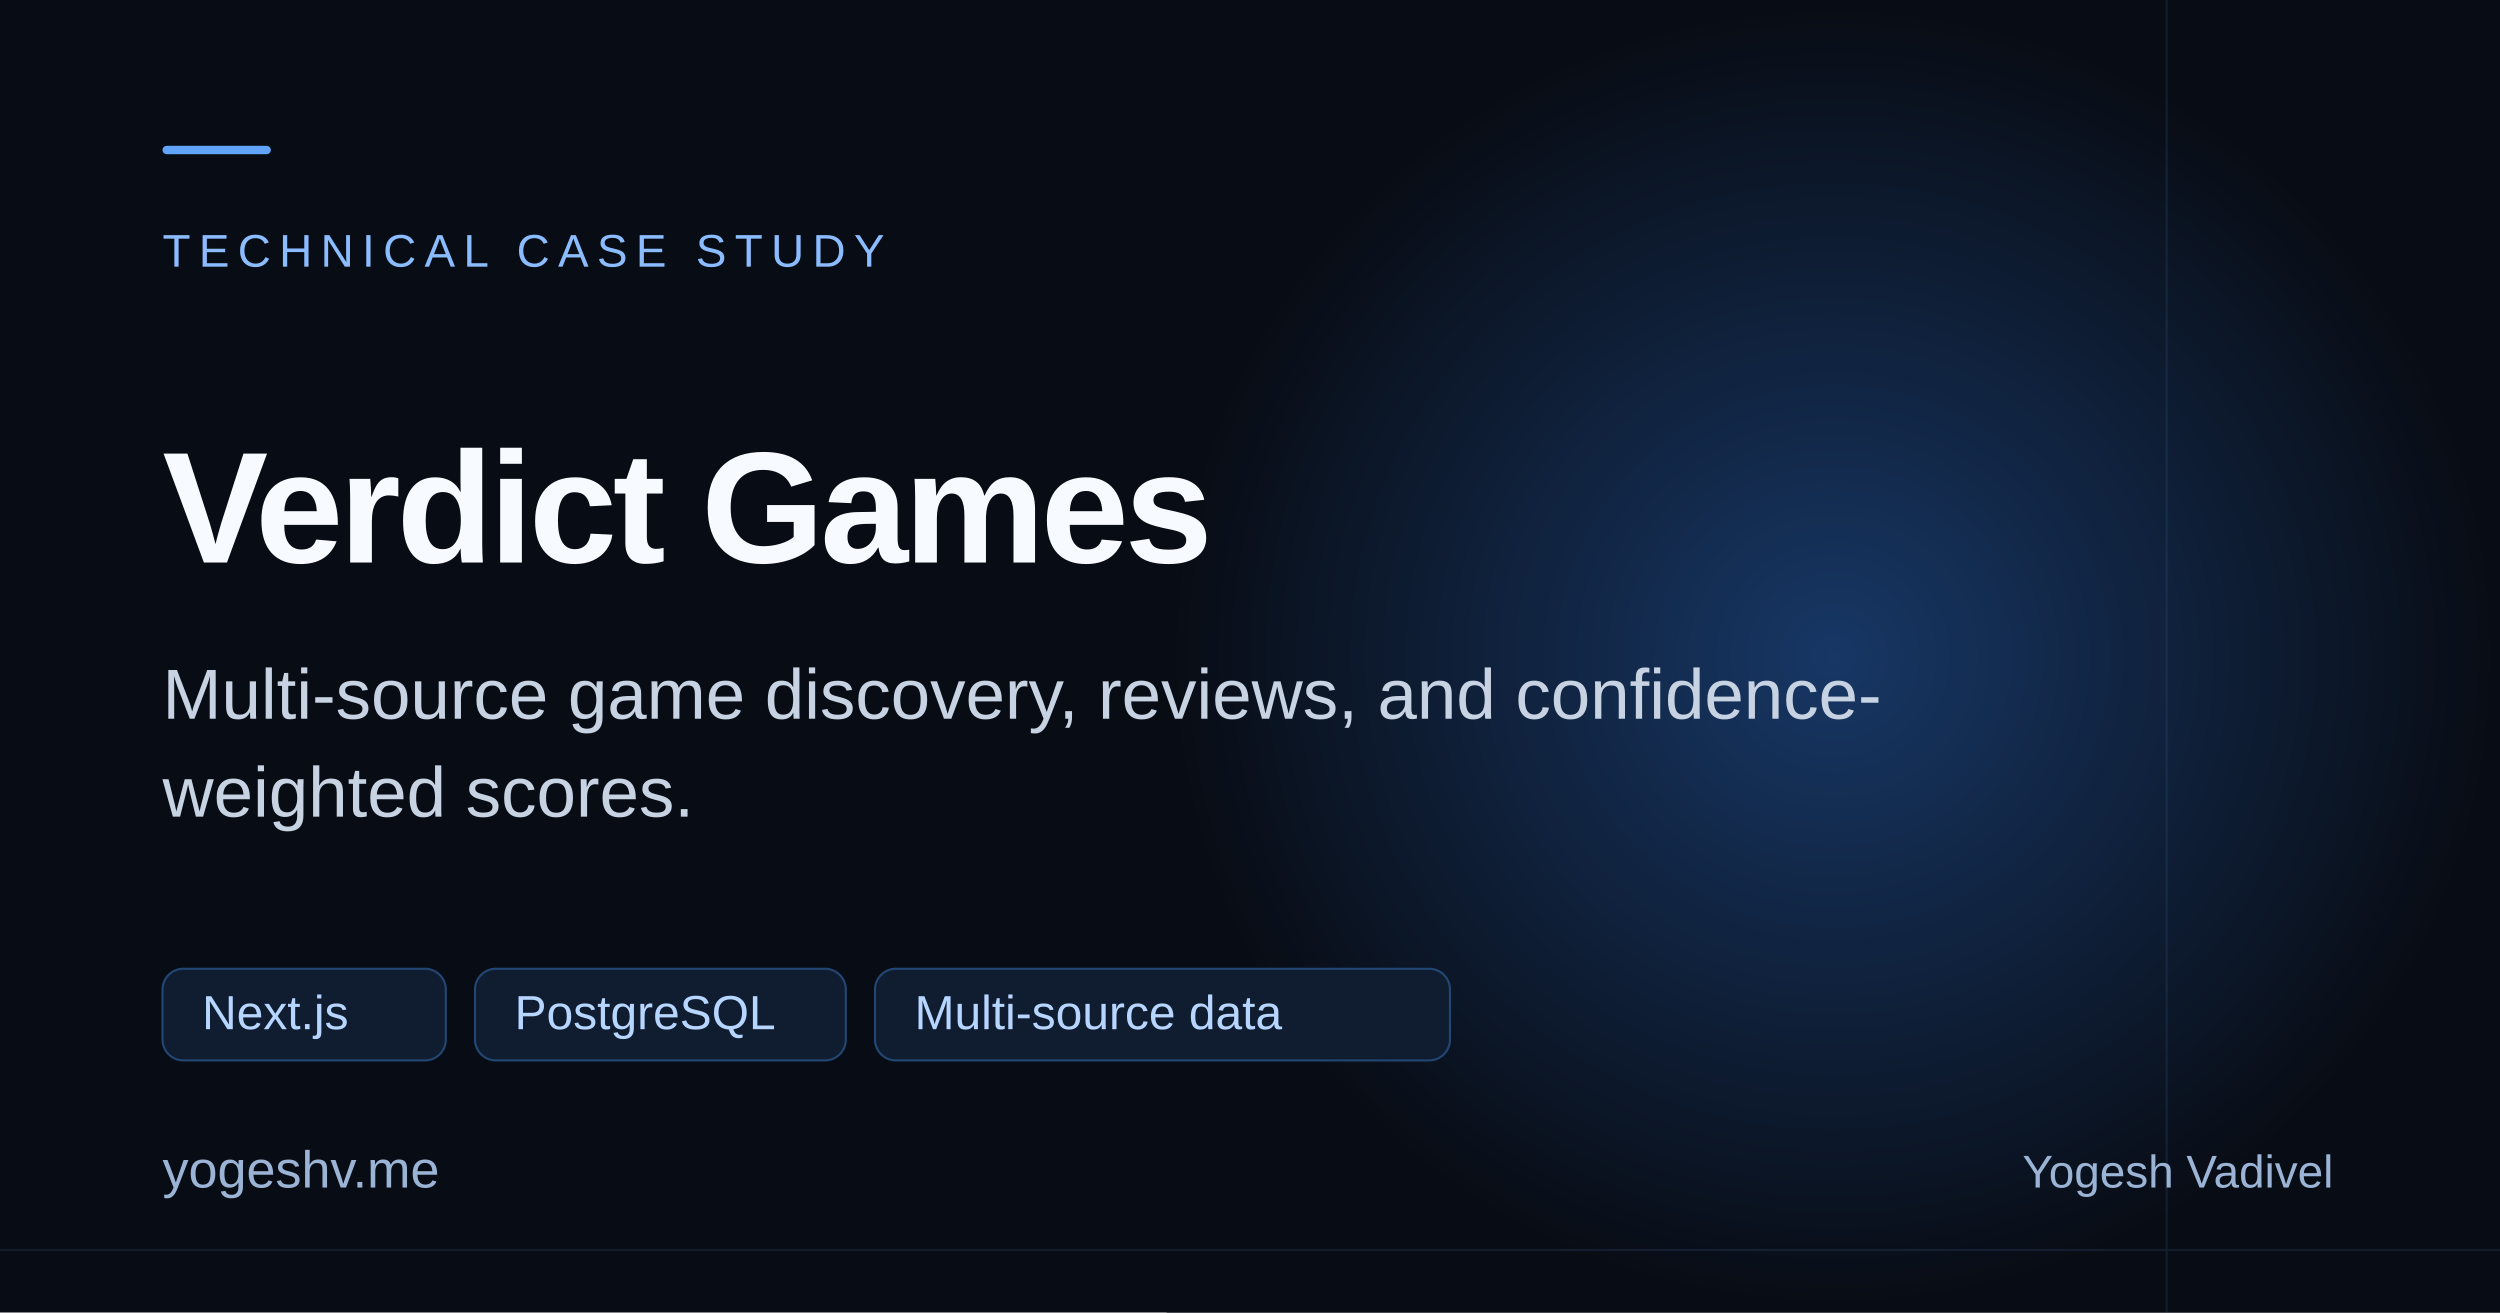
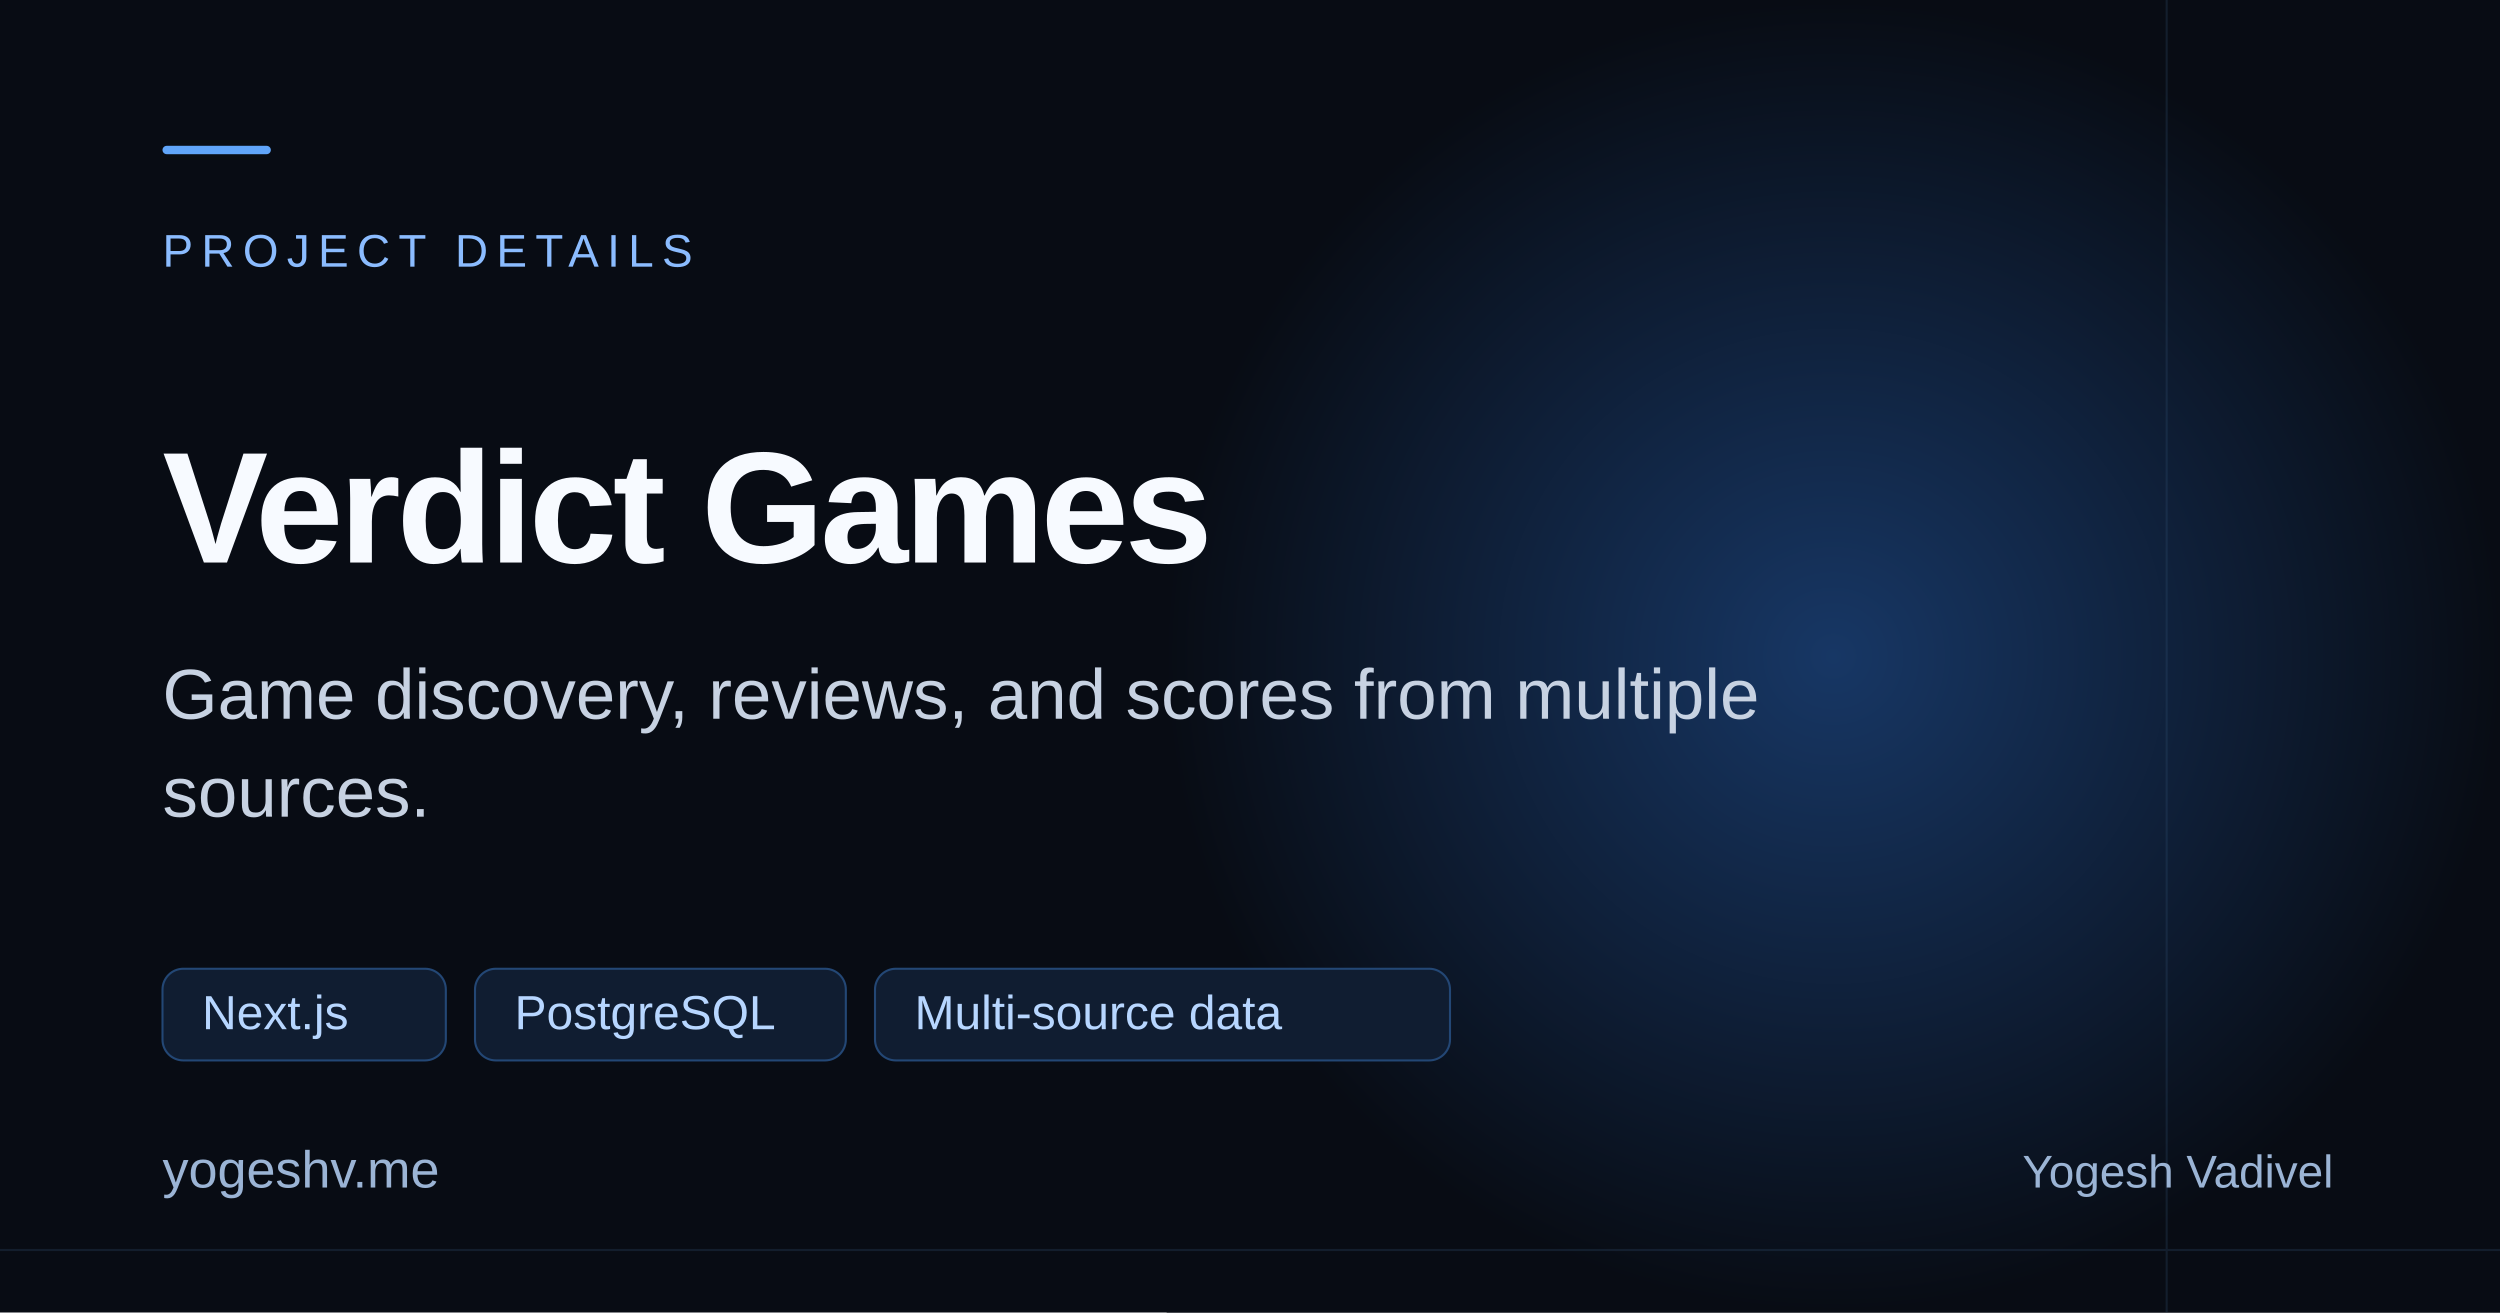
<svg xmlns="http://www.w3.org/2000/svg" width="1200" height="630" viewBox="0 0 1200 630" role="img" aria-label="Verdict Games by Yogesh Vadivel">
  <defs>
    <radialGradient id="glow">
      <stop stop-color="#173765" />
      <stop offset="1" stop-color="#080c14" />
    </radialGradient>
  </defs>
  <rect width="1200" height="630" fill="#080c14" />
  <rect x="560" width="640" height="630" fill="url(#glow)" />
  <path d="M0 600H1200M1040 0V630" stroke="#355479" stroke-opacity=".25" />
  <rect x="78" y="70" width="52" height="4" rx="2" fill="#60a5fa" />
  <g font-family="Arial, sans-serif">
-     <text x="78" y="128" font-size="22" letter-spacing="4" fill="#8bbcff">TECHNICAL CASE STUDY</text>
+     <text x="78" y="128" font-size="22" letter-spacing="4" fill="#8bbcff">PROJECT DETAILS</text>
    <text x="78" y="270" font-size="76" font-weight="700" letter-spacing="-2" fill="#f7faff">Verdict Games</text>
    <text x="78" y="345" font-size="34" fill="#c7d2e2">
-       <tspan x="78" dy="0">Multi-source game discovery, reviews, and confidence-</tspan>
-       <tspan x="78" dy="47">weighted scores.</tspan>
+       <tspan x="78" dy="0">Game discovery, reviews, and scores from multiple</tspan>
+       <tspan x="78" dy="47">sources.</tspan>
    </text>
    <rect x="78" y="465" width="136" height="44" rx="10" fill="#101d31" stroke="#234775" />
    <text x="97" y="494" fill="#b7d6ff" font-size="23">Next.js</text>
    <rect x="228" y="465" width="178" height="44" rx="10" fill="#101d31" stroke="#234775" />
    <text x="247" y="494" fill="#b7d6ff" font-size="23">PostgreSQL</text>
    <rect x="420" y="465" width="276" height="44" rx="10" fill="#101d31" stroke="#234775" />
    <text x="439" y="494" fill="#b7d6ff" font-size="23">Multi-source data</text>
    <text x="78" y="570" font-size="25" fill="#9bb4d5">yogeshv.me</text>
    <text x="1120" y="570" text-anchor="end" font-size="22" fill="#9bb4d5">Yogesh Vadivel</text>
  </g>
</svg>
